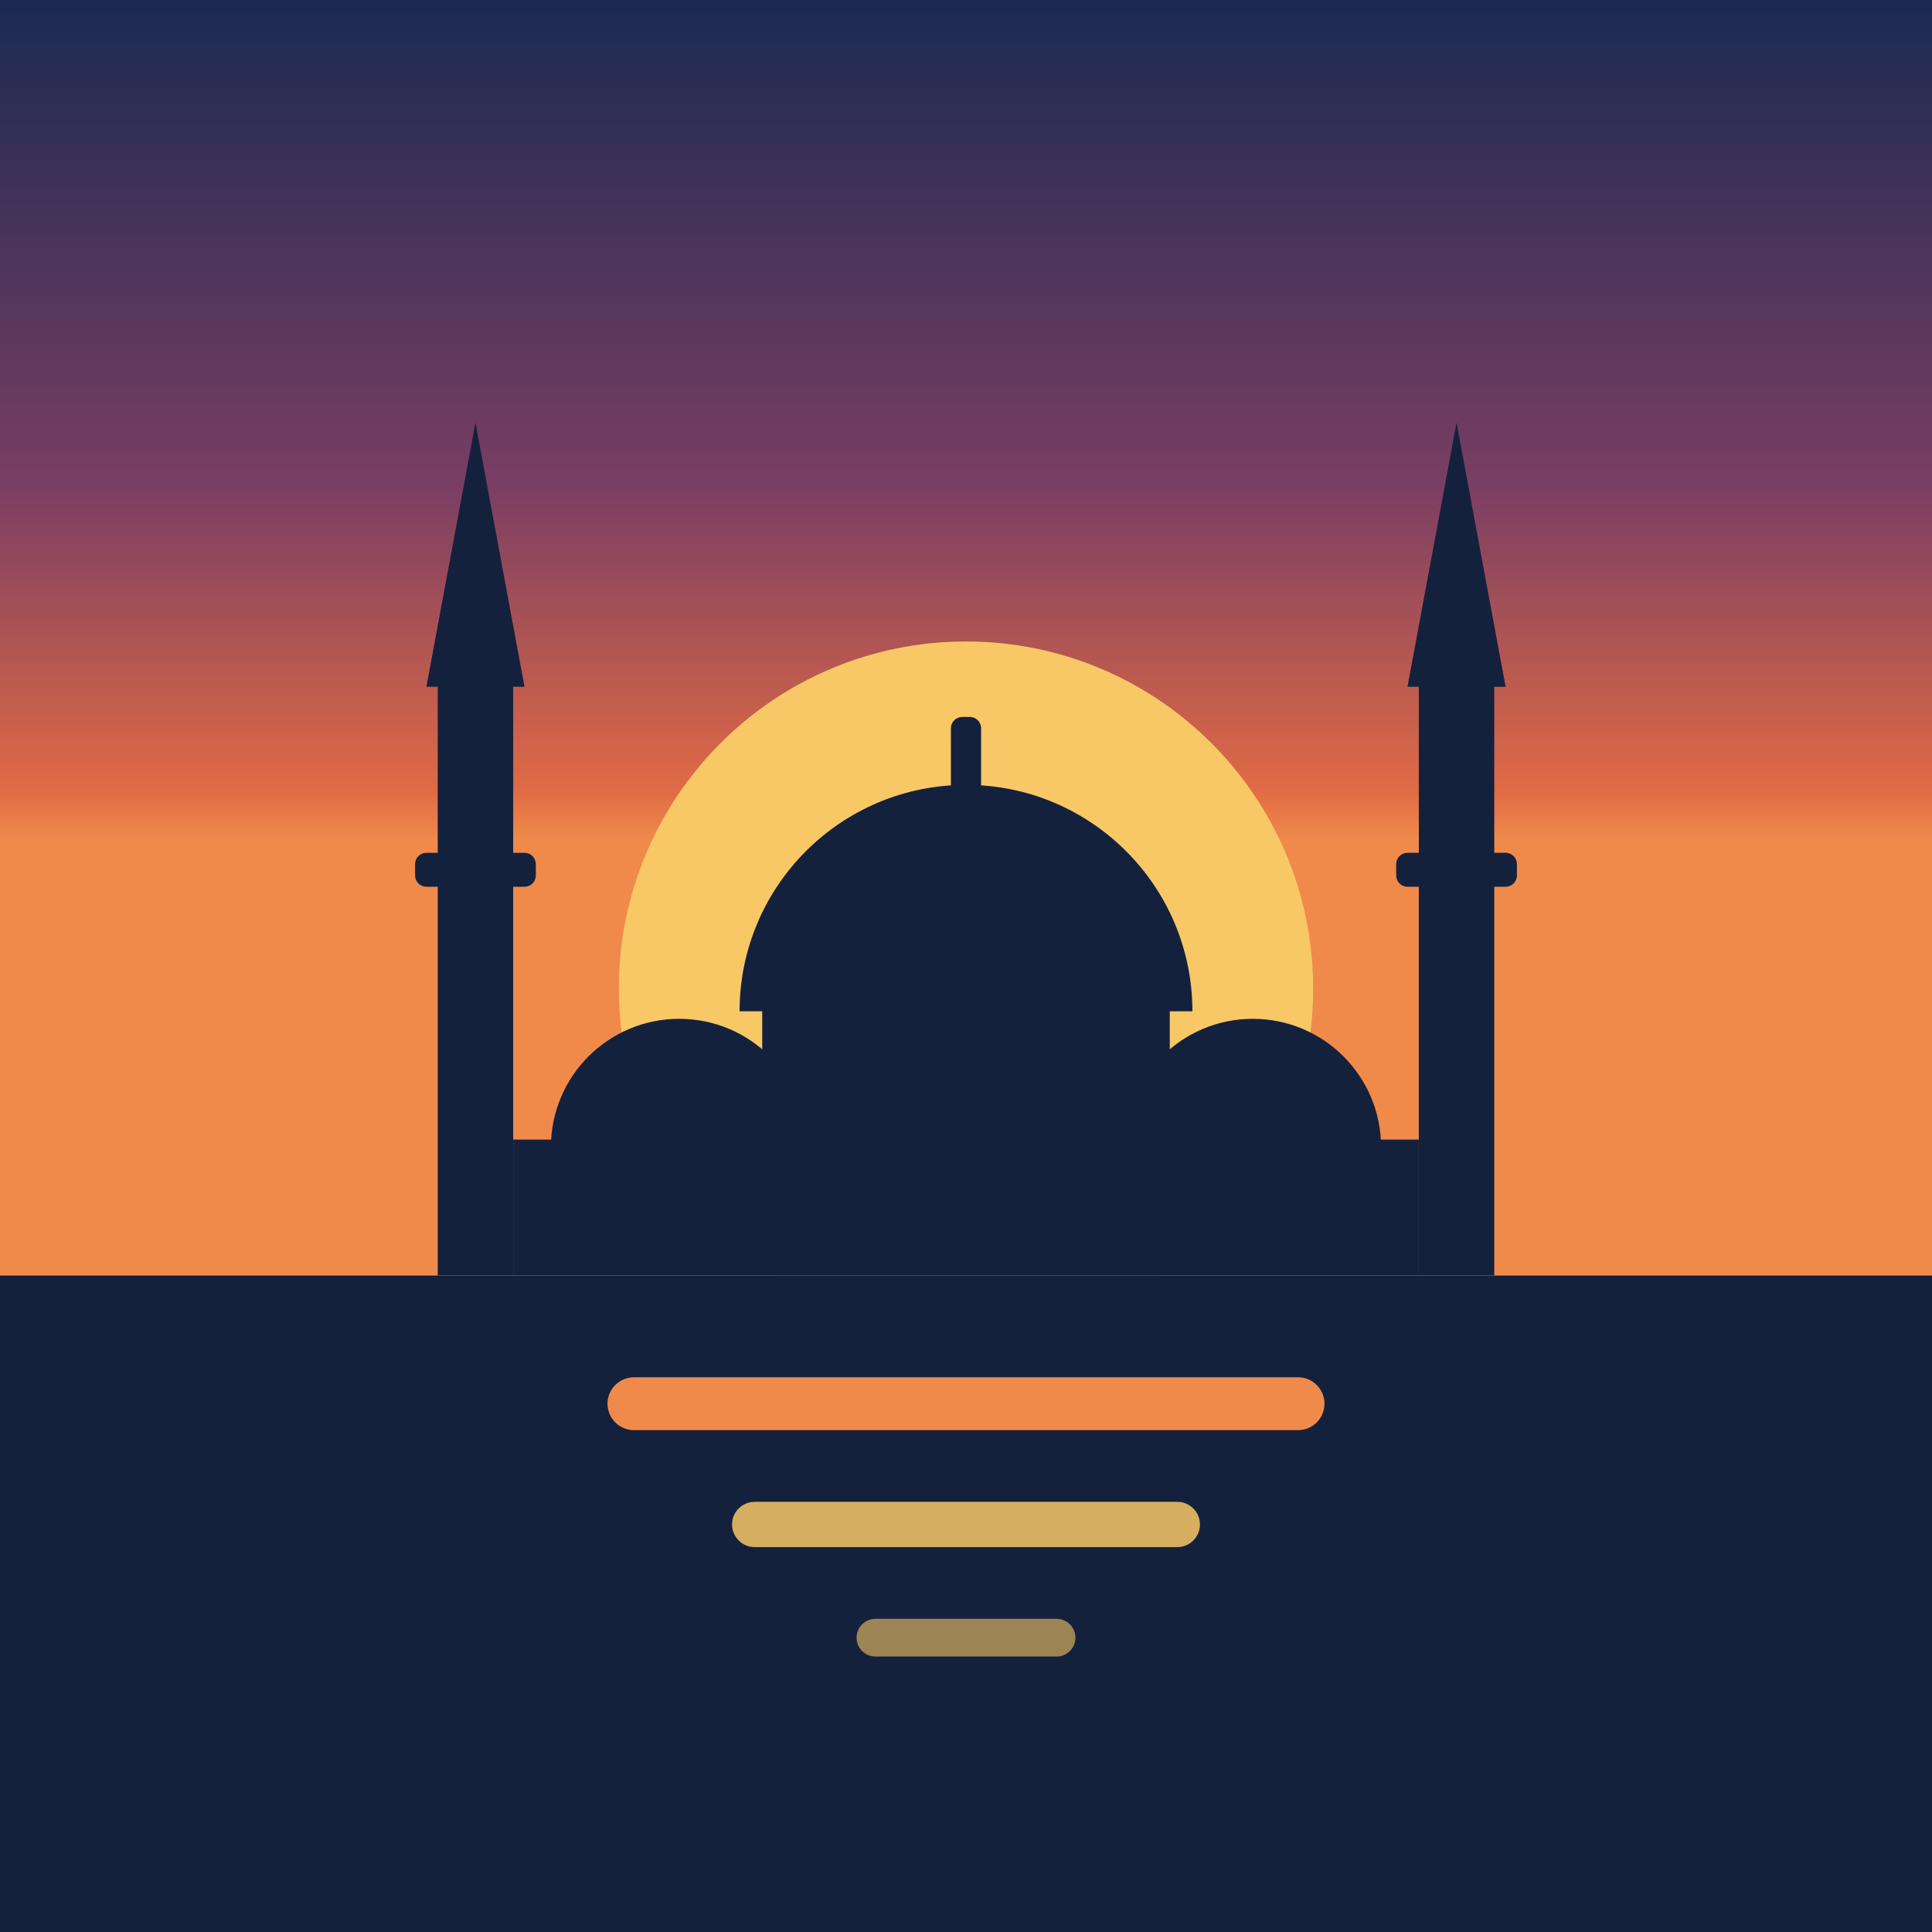
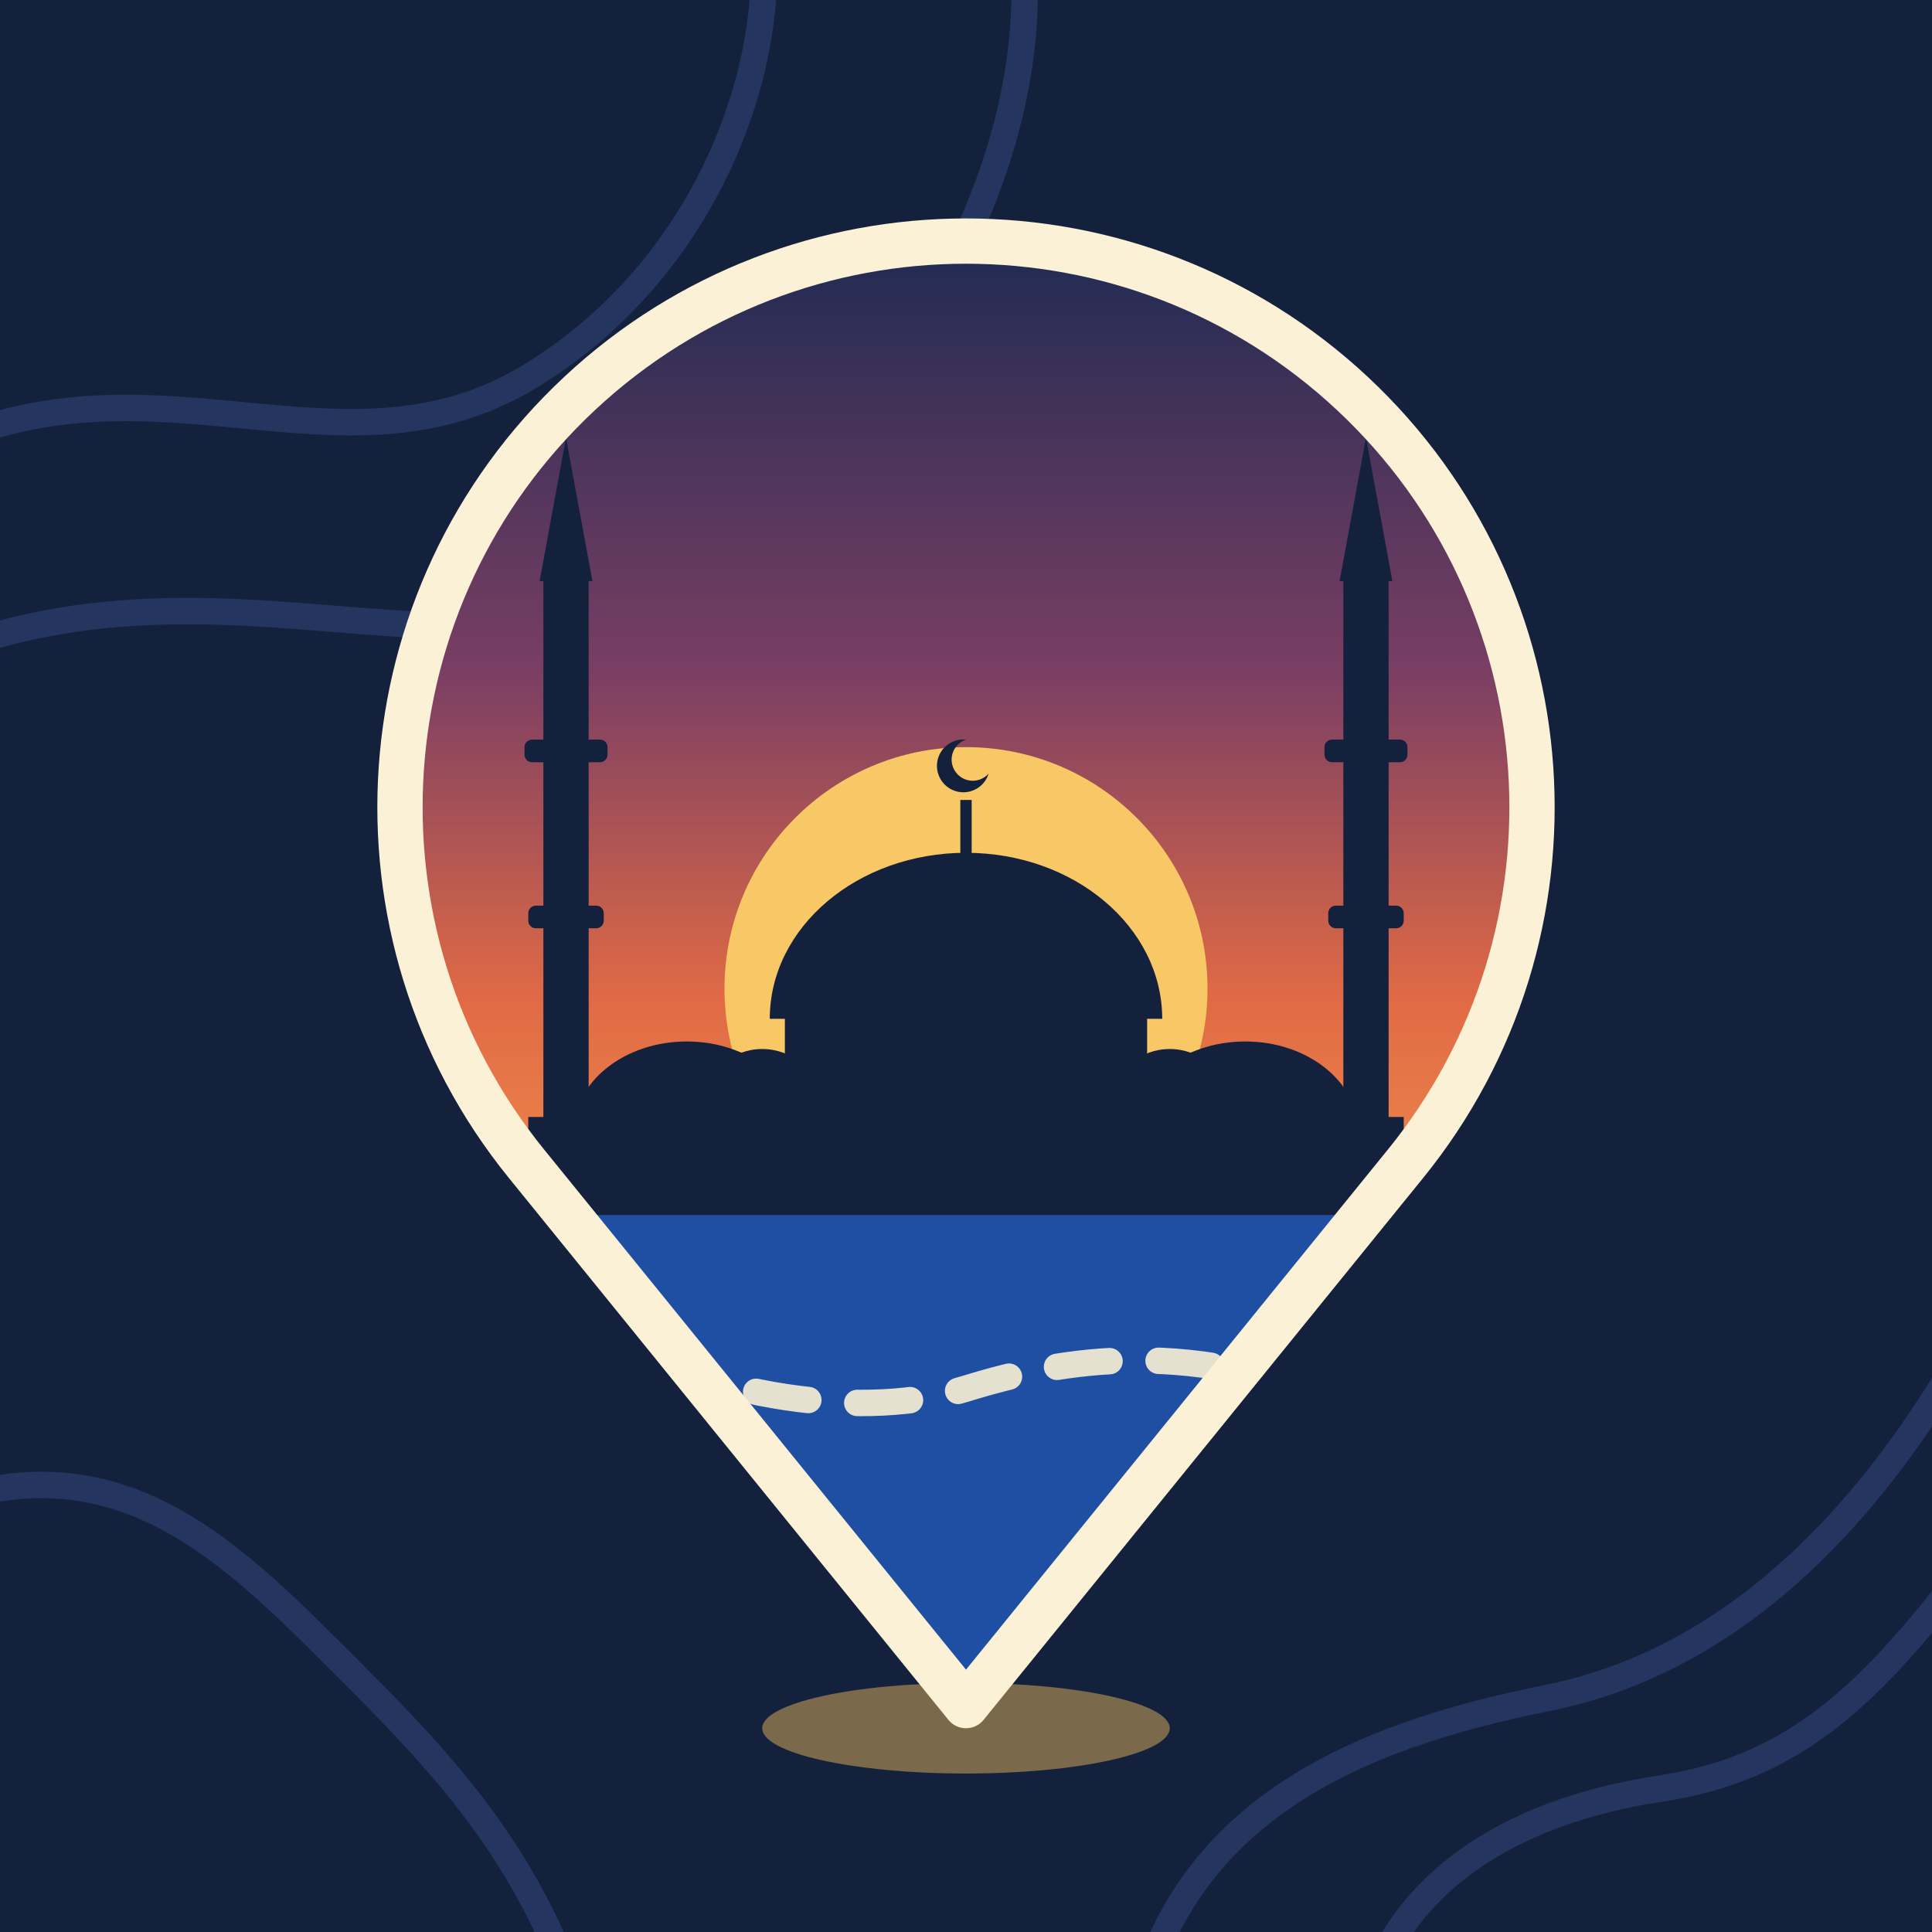
<svg xmlns="http://www.w3.org/2000/svg" viewBox="0 0 512 512">
+   <rect width="512" height="512" fill="#14213D" />
  <defs>
    <linearGradient id="dusk" x1="0" y1="0" x2="0" y2="1">
      <stop offset="0" stop-color="#1B2A52" />
-       <stop offset=".38" stop-color="#7A3E63" />
-       <stop offset=".62" stop-color="#E06A45" />
-       <stop offset=".66" stop-color="#F08A4B" />
+       <stop offset=".45" stop-color="#7A3E63" />
+       <stop offset=".78" stop-color="#E06A45" />
+       <stop offset="1" stop-color="#F08A4B" />
    </linearGradient>
+     <clipPath id="pin">
+       <path d="M256 452L139.6 308.5A150 150 0 1 1 372.4 308.5Z" />
+     </clipPath>
  </defs>
-   <rect width="512" height="338" fill="url(#dusk)" />
-   <circle cx="256" cy="262" r="92" fill="#F8C766" />
-   <g fill="#14213D">
-     <path d="M196 268a60 60 0 0 1 120 0z" />
-     <rect x="252" y="190" width="8" height="22" rx="3" />
-     <rect x="202" y="266" width="108" height="44" />
-     <path d="M146 304a34 34 0 0 1 68 0zM298 304a34 34 0 0 1 68 0z" />
-     <rect x="136" y="302" width="240" height="36" />
-     <path d="M126 112l13 70h-26z" />
-     <rect x="116" y="180" width="20" height="158" />
-     <rect x="110" y="226" width="32" height="9" rx="3" />
-     <path d="M386 112l13 70h-26z" />
-     <rect x="376" y="180" width="20" height="158" />
-     <rect x="370" y="226" width="32" height="9" rx="3" />
+   <g fill="none" stroke="#24365F" stroke-width="7" stroke-linecap="round">
+     <path d="M-20 120c60-30 110 10 160-20s70-90 60-130" />
+     <path d="M-20 175c80-34 150 14 205-26s95-110 85-170" />
+     <path d="M300 540c10-60 60-80 110-90s90-50 120-110" />
+     <path d="M360 540c6-40 40-60 80-66s60-30 90-70" />
+     <path d="M-20 400c50-20 80 10 110 40s60 60 70 120" />
  </g>
-   <rect y="338" width="512" height="174" fill="#14213D" />
-   <g fill="none" stroke-linecap="round">
-     <path d="M168 372h176" stroke="#F08A4B" stroke-width="14" />
-     <path d="M200 404h112" stroke="#F8C766" stroke-width="12" opacity=".85" />
-     <path d="M232 434h48" stroke="#F8C766" stroke-width="10" opacity=".6" />
+   <ellipse cx="256" cy="458" rx="54" ry="12" fill="#F6C25B" opacity=".45" />
+   <g clip-path="url(#pin)">
+     <rect x="100" y="60" width="312" height="262" fill="url(#dusk)" />
+     <circle cx="256" cy="262" r="64" fill="#F8C766" />
+     <g fill="#14213D">
+       <path d="M204 270a52 44 0 0 1 104 0z" />
+       <rect x="254.5" y="212" width="3" height="16" />
+       <path d="M262 205a7 7 0 1 1-6-9 5.6 5.6 0 1 0 6 9z" />
+       <rect x="208" y="268" width="96" height="34" />
+       <path d="M152 300a30 24 0 0 1 60 0zM300 300a30 24 0 0 1 60 0z" />
+       <path d="M188 290a14 12 0 0 1 28 0zM296 290a14 12 0 0 1 28 0z" />
+       <rect x="140" y="296" width="232" height="30" />
+       <path d="M150 116l7 38h-14z" />
+       <rect x="144" y="152" width="12" height="174" />
+       <rect x="139" y="196" width="22" height="6" rx="2" />
+       <rect x="140" y="240" width="20" height="6" rx="2" />
+       <path d="M362 116l7 38h-14z" />
+       <rect x="356" y="152" width="12" height="174" />
+       <rect x="351" y="196" width="22" height="6" rx="2" />
+       <rect x="352" y="240" width="20" height="6" rx="2" />
+     </g>
+     <rect x="100" y="322" width="312" height="140" fill="#1F4FA3" />
+     <path d="M150 350c40 22 80 26 106 18s60-14 106 6" fill="none" stroke="#FBF1D6" stroke-width="7" stroke-linecap="round" stroke-dasharray="14 13" opacity=".9" />
  </g>
+   <path d="M256 452L139.6 308.5A150 150 0 1 1 372.4 308.5Z" fill="none" stroke="#FBF1D6" stroke-width="12" stroke-linejoin="round" />
</svg>
